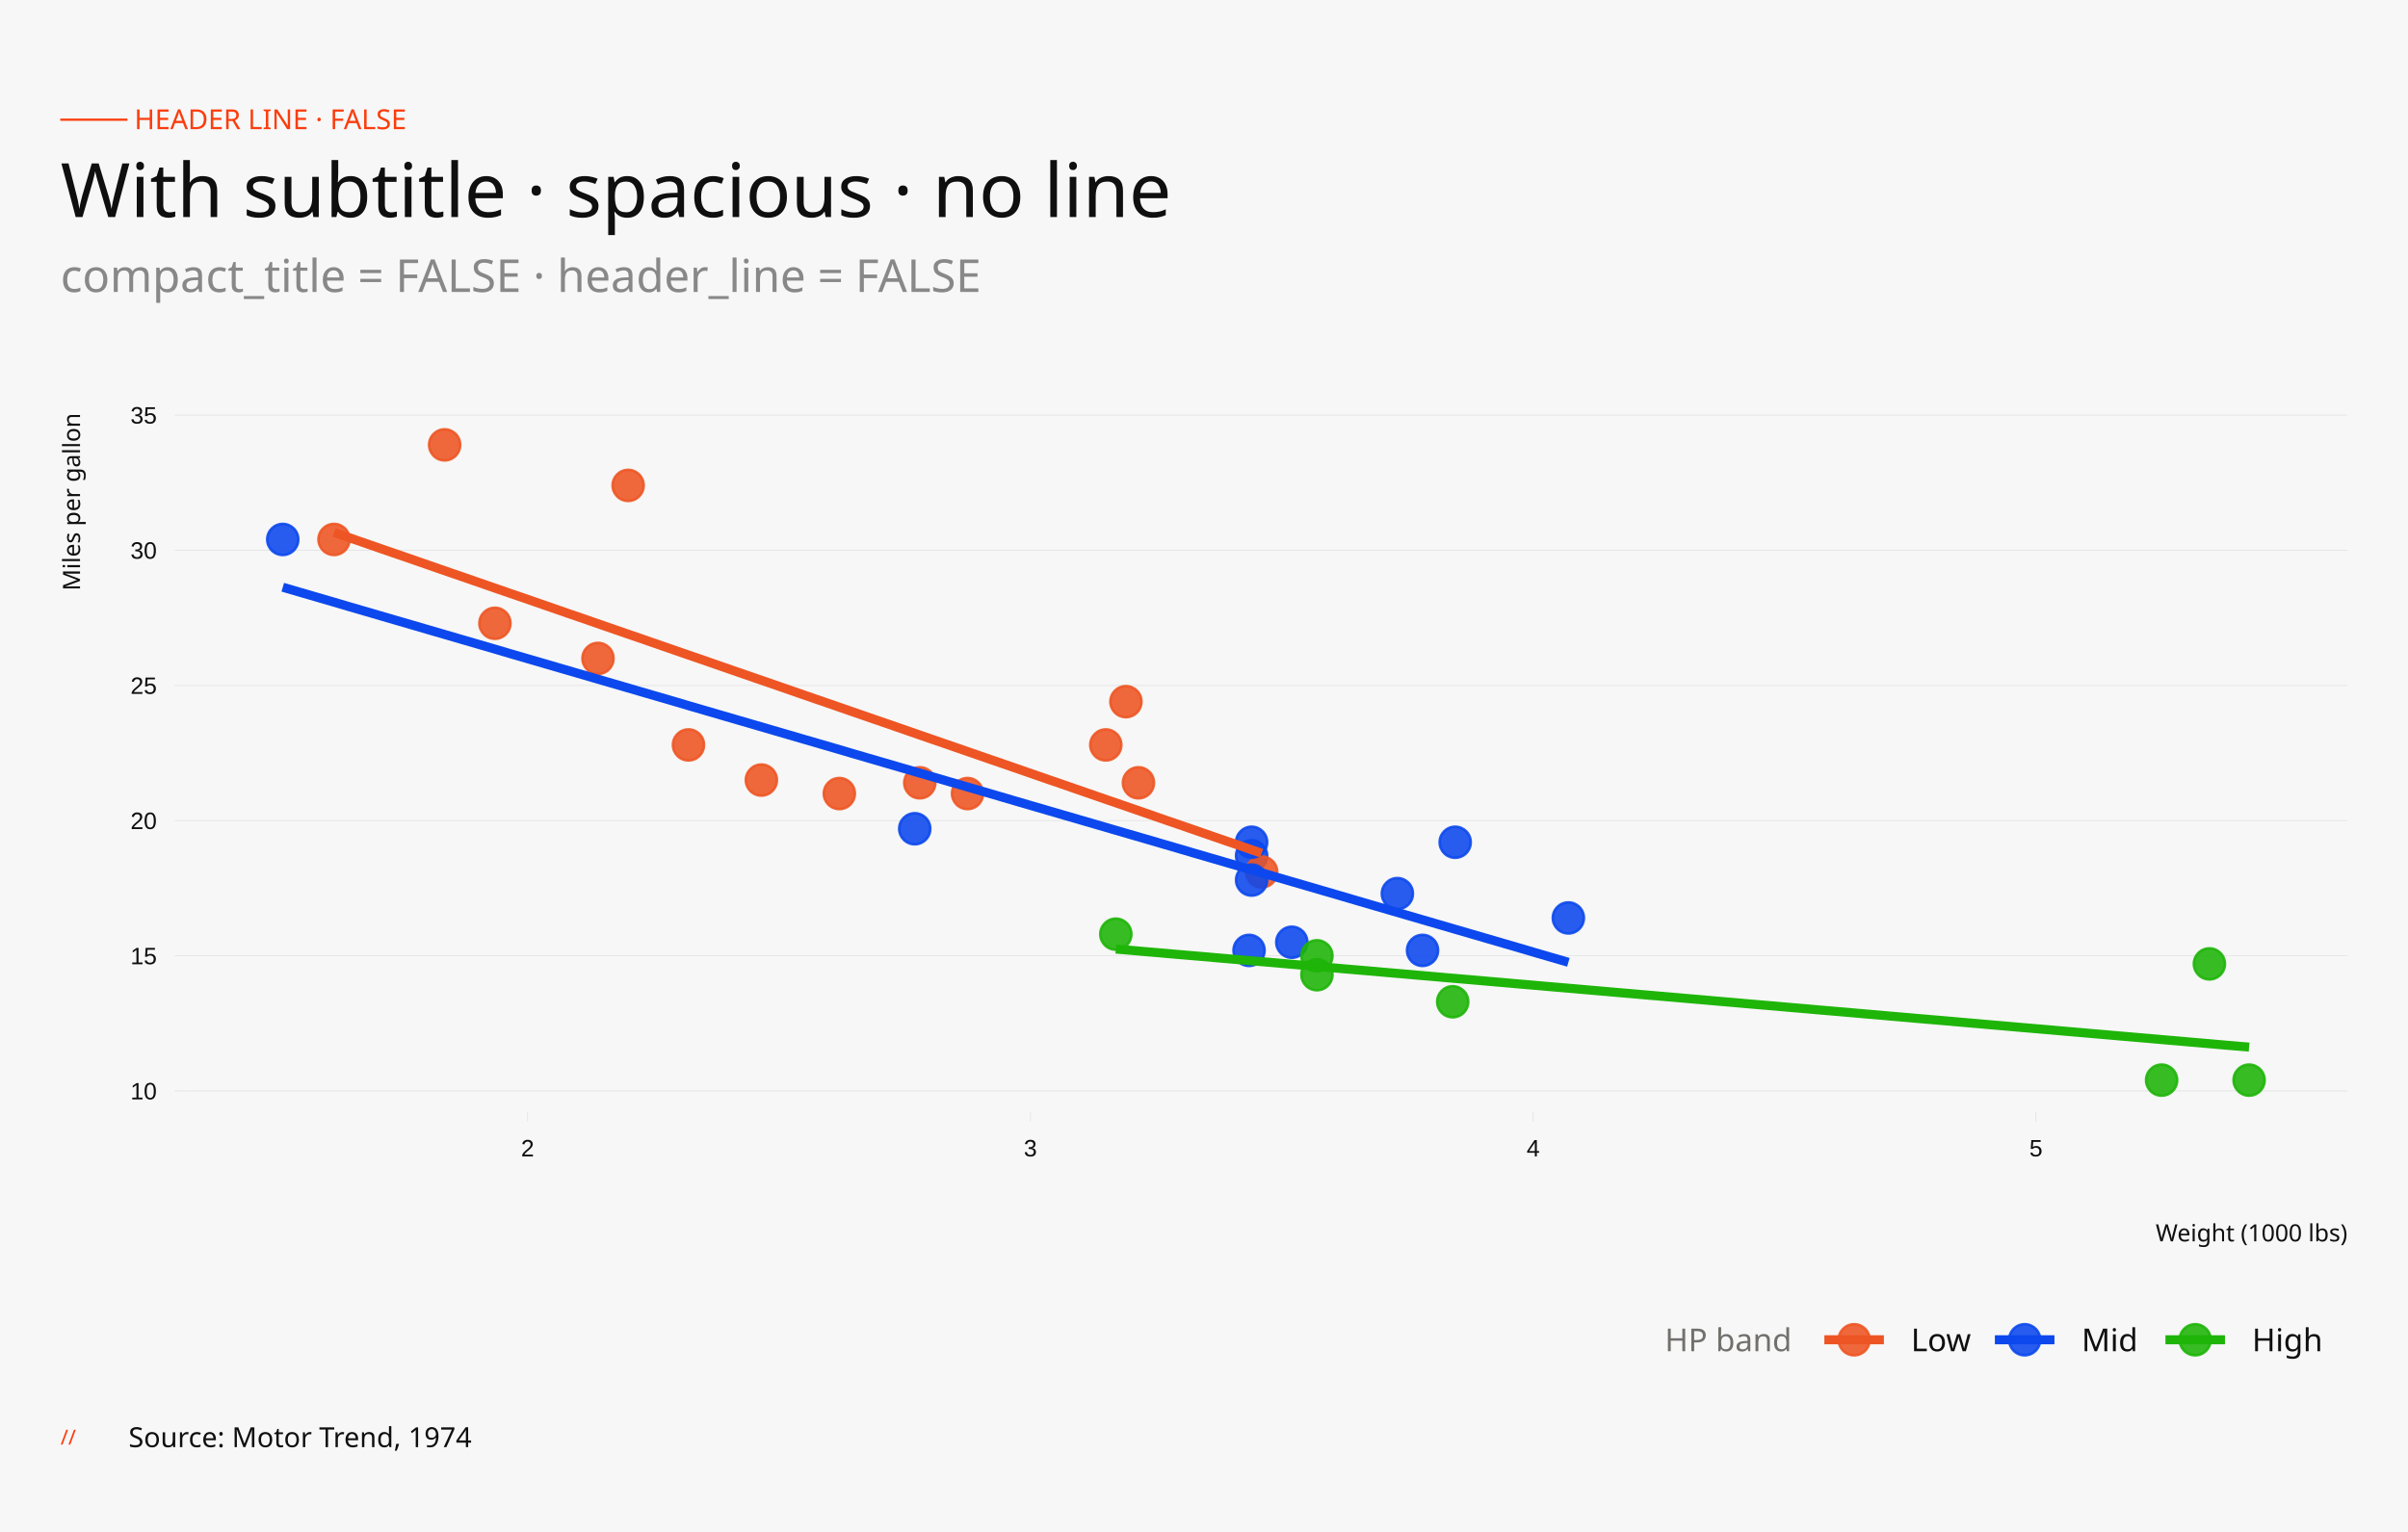
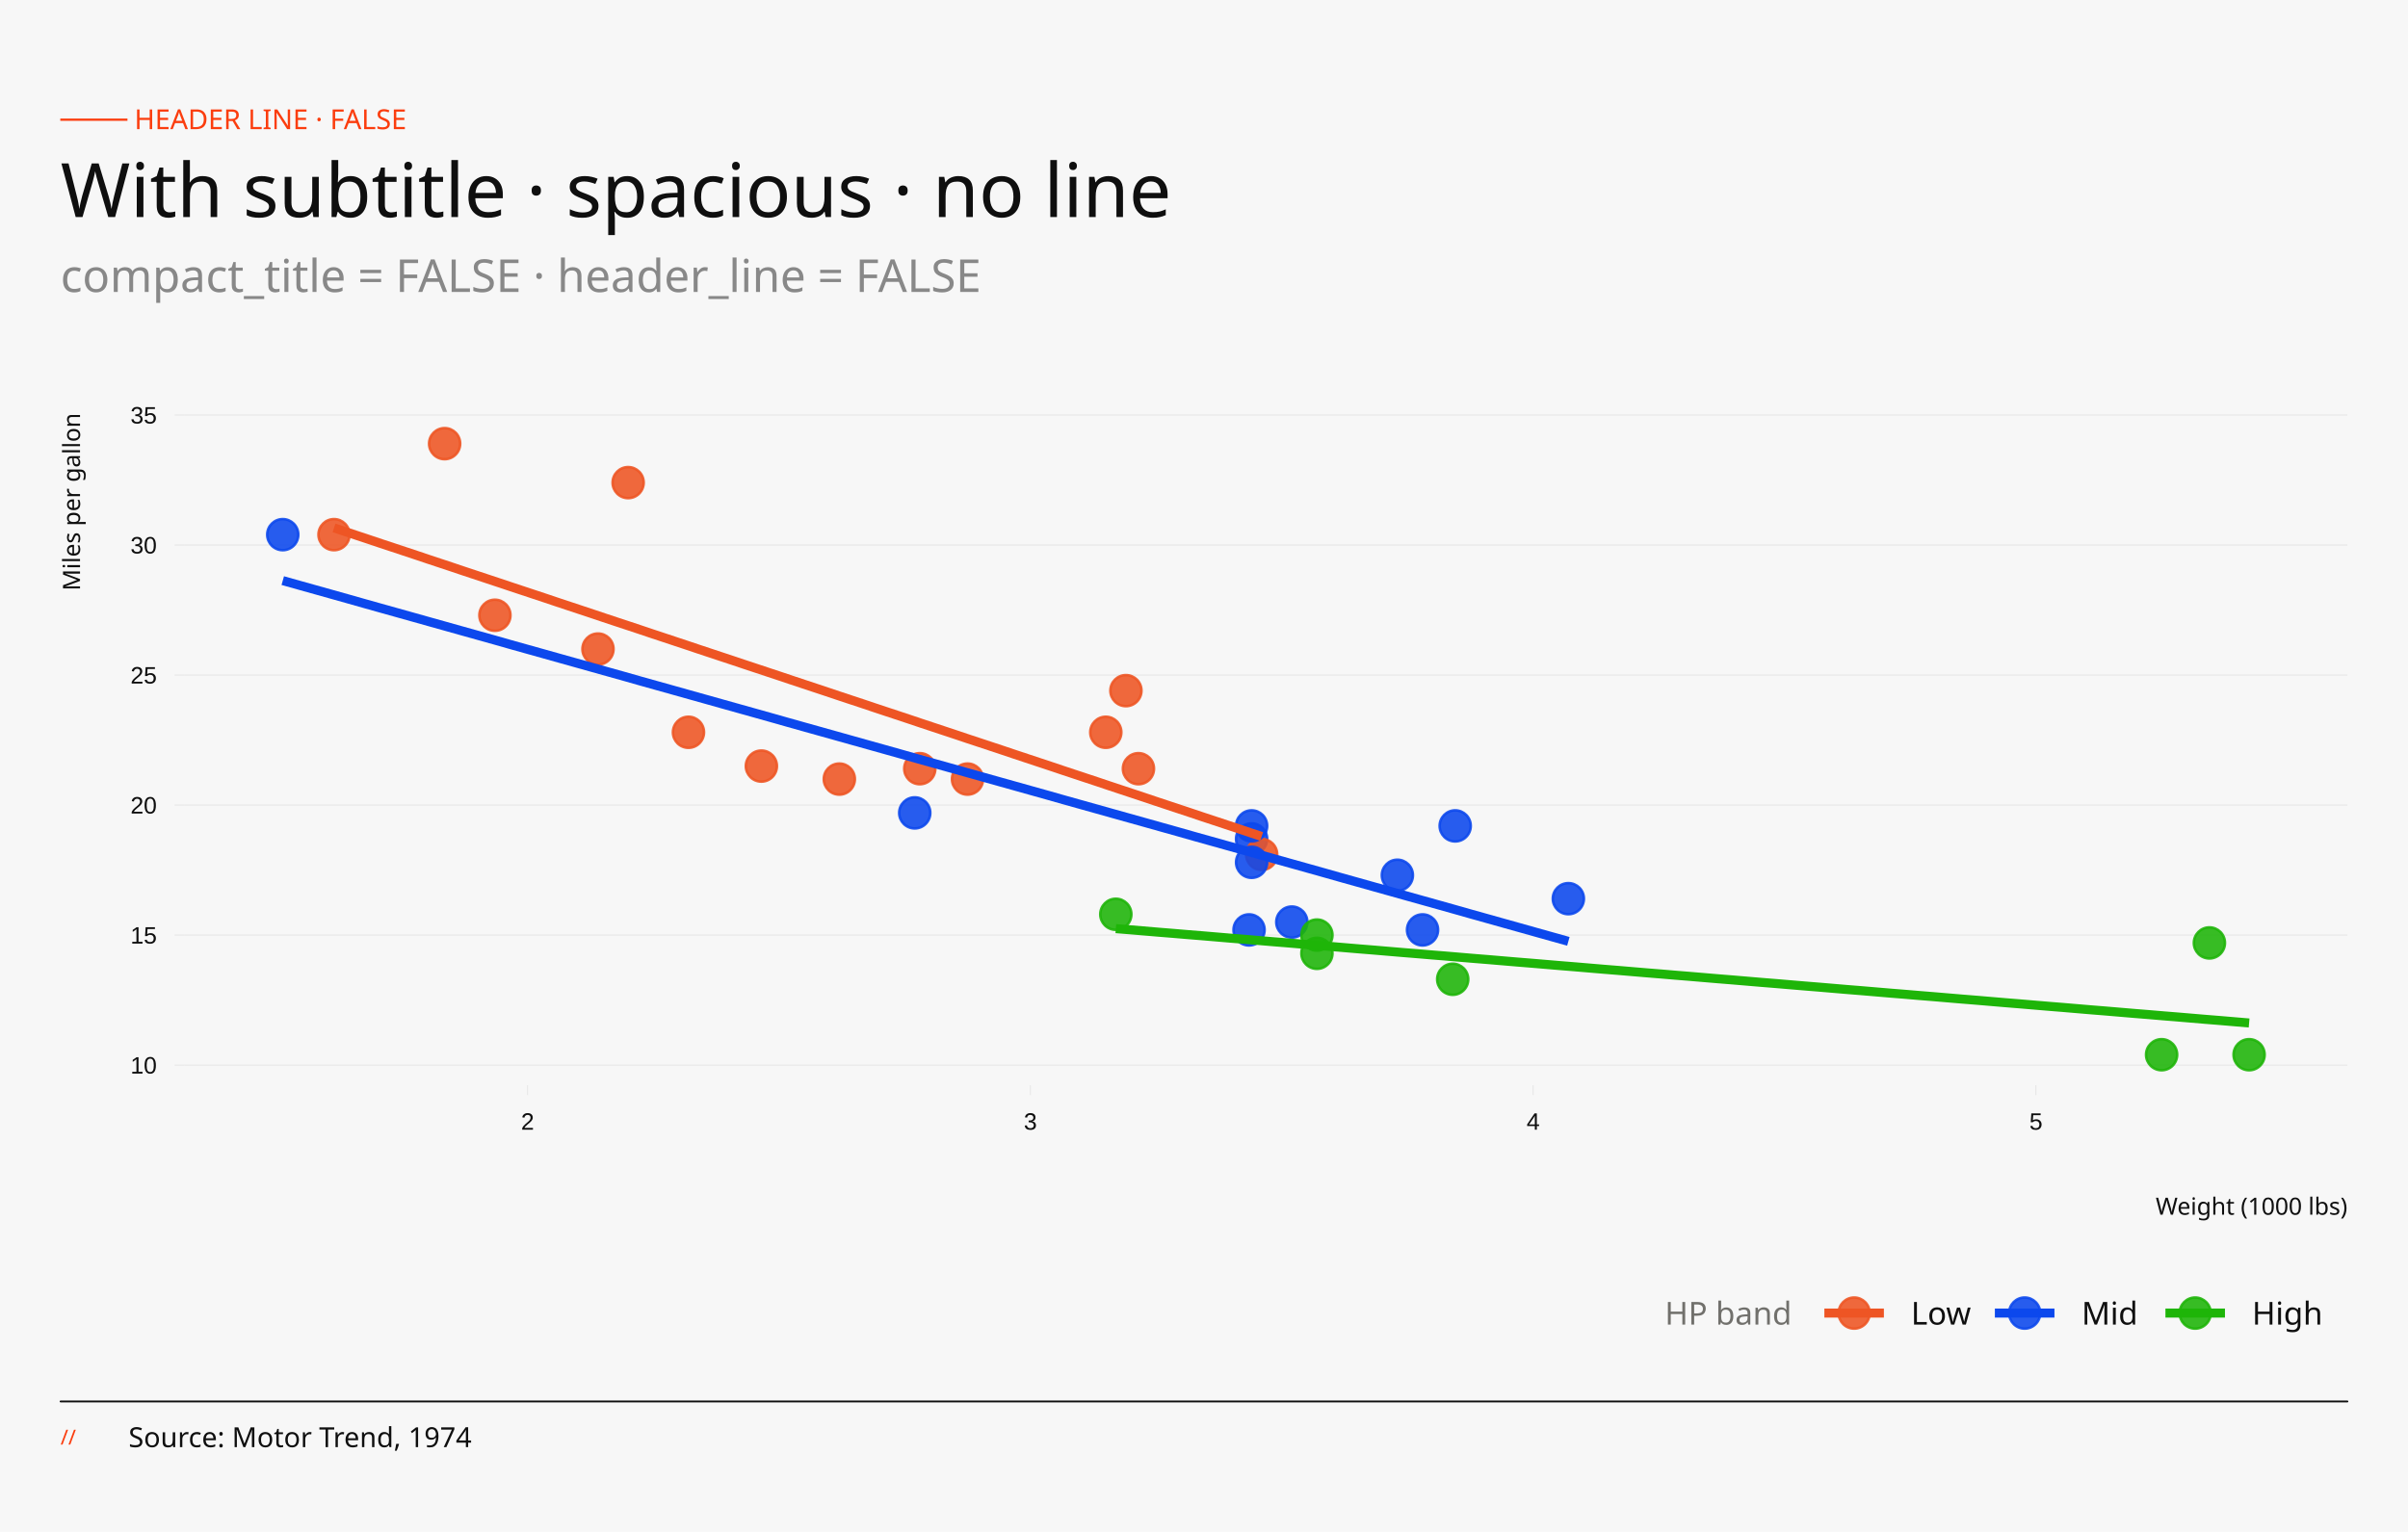
<svg xmlns="http://www.w3.org/2000/svg" width="396.00pt" height="252.00pt" viewBox="0 0 396.00 252.00">
  <g class="svglite">
    <defs>
      <style type="text/css">
    .svglite line, .svglite polyline, .svglite polygon, .svglite path, .svglite rect, .svglite circle {
      fill: none;
      stroke: #000000;
      stroke-linecap: round;
      stroke-linejoin: round;
      stroke-miterlimit: 10.00;
    }
    .svglite text {
      white-space: pre;
    }
    .svglite g.glyphgroup path {
      fill: inherit;
      stroke: none;
    }
  </style>
    </defs>
    <rect width="100%" height="100%" style="stroke: none; fill: none;" />
    <defs>
      <clipPath id="cpMC4wMHwzOTYuMDB8MC4wMHwyNTIuMDA=">
        <rect x="0.00" y="0.00" width="396.00" height="252.00" />
      </clipPath>
    </defs>
    <g clip-path="url(#cpMC4wMHwzOTYuMDB8MC4wMHwyNTIuMDA=)">
      <rect x="0.00" y="0.00" width="396.00" height="252.00" style="stroke-width: 0.63; stroke: none; fill: #F7F7F7;" />
    </g>
    <defs>
-       <clipPath id="cpMzAuMzN8Mzg2LjA0fDY3Ljk1fDE4Mi45MQ==">
-         <rect x="30.33" y="67.95" width="355.71" height="114.96" />
+       <clipPath id="cpMzAuMzN8Mzg2LjA0fDY3Ljk1fDE3OC41Mg==">
+         <rect x="30.33" y="67.95" width="355.71" height="110.57" />
      </clipPath>
    </defs>
-     <g clip-path="url(#cpMzAuMzN8Mzg2LjA0fDY3Ljk1fDE4Mi45MQ==)">
-       <rect x="30.33" y="67.95" width="355.71" height="114.96" style="stroke-width: 0.63; stroke: none; fill: #F7F7F7;" />
-       <polyline points="30.33,179.46 386.04,179.46 " style="stroke-width: 0.15; stroke: #E4E4E4; stroke-linecap: butt;" />
-       <polyline points="30.33,157.23 386.04,157.23 " style="stroke-width: 0.15; stroke: #E4E4E4; stroke-linecap: butt;" />
-       <polyline points="30.33,134.99 386.04,134.99 " style="stroke-width: 0.15; stroke: #E4E4E4; stroke-linecap: butt;" />
-       <polyline points="30.33,112.76 386.04,112.76 " style="stroke-width: 0.15; stroke: #E4E4E4; stroke-linecap: butt;" />
-       <polyline points="30.33,90.52 386.04,90.52 " style="stroke-width: 0.15; stroke: #E4E4E4; stroke-linecap: butt;" />
-       <polyline points="30.33,68.29 386.04,68.29 " style="stroke-width: 0.15; stroke: #E4E4E4; stroke-linecap: butt;" />
-       <circle cx="138.03" cy="130.54" r="2.56" style="stroke-width: 0.42; stroke: #EE5524; stroke-opacity: 0.88; fill: #EE5524; fill-opacity: 0.88;" />
-       <circle cx="159.11" cy="130.54" r="2.56" style="stroke-width: 0.42; stroke: #EE5524; stroke-opacity: 0.88; fill: #EE5524; fill-opacity: 0.88;" />
-       <circle cx="113.22" cy="122.54" r="2.56" style="stroke-width: 0.42; stroke: #EE5524; stroke-opacity: 0.88; fill: #EE5524; fill-opacity: 0.88;" />
-       <circle cx="187.22" cy="128.77" r="2.56" style="stroke-width: 0.42; stroke: #EE5524; stroke-opacity: 0.88; fill: #EE5524; fill-opacity: 0.88;" />
-       <circle cx="205.83" cy="140.77" r="2.56" style="stroke-width: 0.42; stroke: #0C48ED; stroke-opacity: 0.88; fill: #0C48ED; fill-opacity: 0.88;" />
-       <circle cx="207.48" cy="143.44" r="2.56" style="stroke-width: 0.42; stroke: #EE5524; stroke-opacity: 0.88; fill: #EE5524; fill-opacity: 0.88;" />
-       <circle cx="216.57" cy="160.34" r="2.56" style="stroke-width: 0.42; stroke: #1EB508; stroke-opacity: 0.88; fill: #1EB508; fill-opacity: 0.88;" />
-       <circle cx="185.16" cy="115.42" r="2.56" style="stroke-width: 0.42; stroke: #EE5524; stroke-opacity: 0.88; fill: #EE5524; fill-opacity: 0.88;" />
-       <circle cx="181.85" cy="122.54" r="2.56" style="stroke-width: 0.42; stroke: #EE5524; stroke-opacity: 0.88; fill: #EE5524; fill-opacity: 0.88;" />
-       <circle cx="205.83" cy="138.55" r="2.56" style="stroke-width: 0.42; stroke: #0C48ED; stroke-opacity: 0.88; fill: #0C48ED; fill-opacity: 0.88;" />
-       <circle cx="205.83" cy="144.77" r="2.56" style="stroke-width: 0.42; stroke: #0C48ED; stroke-opacity: 0.88; fill: #0C48ED; fill-opacity: 0.88;" />
-       <circle cx="257.92" cy="151.00" r="2.56" style="stroke-width: 0.42; stroke: #0C48ED; stroke-opacity: 0.88; fill: #0C48ED; fill-opacity: 0.88;" />
-       <circle cx="229.80" cy="147.00" r="2.56" style="stroke-width: 0.42; stroke: #0C48ED; stroke-opacity: 0.88; fill: #0C48ED; fill-opacity: 0.88;" />
-       <circle cx="233.94" cy="156.34" r="2.56" style="stroke-width: 0.42; stroke: #0C48ED; stroke-opacity: 0.88; fill: #0C48ED; fill-opacity: 0.88;" />
-       <circle cx="355.48" cy="177.68" r="2.56" style="stroke-width: 0.42; stroke: #1EB508; stroke-opacity: 0.88; fill: #1EB508; fill-opacity: 0.88;" />
-       <circle cx="369.87" cy="177.68" r="2.56" style="stroke-width: 0.42; stroke: #1EB508; stroke-opacity: 0.88; fill: #1EB508; fill-opacity: 0.88;" />
-       <circle cx="363.34" cy="158.56" r="2.56" style="stroke-width: 0.42; stroke: #1EB508; stroke-opacity: 0.88; fill: #1EB508; fill-opacity: 0.88;" />
-       <circle cx="103.30" cy="79.85" r="2.56" style="stroke-width: 0.42; stroke: #EE5524; stroke-opacity: 0.88; fill: #EE5524; fill-opacity: 0.88;" />
-       <circle cx="54.93" cy="88.74" r="2.56" style="stroke-width: 0.42; stroke: #EE5524; stroke-opacity: 0.88; fill: #EE5524; fill-opacity: 0.88;" />
-       <circle cx="73.12" cy="73.18" r="2.56" style="stroke-width: 0.42; stroke: #EE5524; stroke-opacity: 0.88; fill: #EE5524; fill-opacity: 0.88;" />
-       <circle cx="125.21" cy="128.32" r="2.56" style="stroke-width: 0.42; stroke: #EE5524; stroke-opacity: 0.88; fill: #EE5524; fill-opacity: 0.88;" />
-       <circle cx="212.44" cy="155.00" r="2.56" style="stroke-width: 0.42; stroke: #0C48ED; stroke-opacity: 0.88; fill: #0C48ED; fill-opacity: 0.88;" />
-       <circle cx="205.41" cy="156.34" r="2.56" style="stroke-width: 0.42; stroke: #0C48ED; stroke-opacity: 0.88; fill: #0C48ED; fill-opacity: 0.88;" />
-       <circle cx="238.90" cy="164.79" r="2.56" style="stroke-width: 0.42; stroke: #1EB508; stroke-opacity: 0.88; fill: #1EB508; fill-opacity: 0.88;" />
-       <circle cx="239.31" cy="138.55" r="2.56" style="stroke-width: 0.42; stroke: #0C48ED; stroke-opacity: 0.88; fill: #0C48ED; fill-opacity: 0.88;" />
-       <circle cx="81.39" cy="102.53" r="2.56" style="stroke-width: 0.42; stroke: #EE5524; stroke-opacity: 0.88; fill: #EE5524; fill-opacity: 0.88;" />
-       <circle cx="98.34" cy="108.31" r="2.56" style="stroke-width: 0.42; stroke: #EE5524; stroke-opacity: 0.88; fill: #EE5524; fill-opacity: 0.88;" />
-       <circle cx="46.50" cy="88.74" r="2.56" style="stroke-width: 0.42; stroke: #0C48ED; stroke-opacity: 0.88; fill: #0C48ED; fill-opacity: 0.88;" />
-       <circle cx="183.50" cy="153.67" r="2.56" style="stroke-width: 0.42; stroke: #1EB508; stroke-opacity: 0.88; fill: #1EB508; fill-opacity: 0.88;" />
-       <circle cx="150.43" cy="136.33" r="2.56" style="stroke-width: 0.42; stroke: #0C48ED; stroke-opacity: 0.88; fill: #0C48ED; fill-opacity: 0.88;" />
-       <circle cx="216.57" cy="157.23" r="2.56" style="stroke-width: 0.42; stroke: #1EB508; stroke-opacity: 0.88; fill: #1EB508; fill-opacity: 0.88;" />
-       <circle cx="151.26" cy="128.77" r="2.56" style="stroke-width: 0.42; stroke: #EE5524; stroke-opacity: 0.88; fill: #EE5524; fill-opacity: 0.88;" />
-       <polyline points="54.93,87.59 56.86,88.25 58.79,88.92 60.72,89.59 62.65,90.26 64.59,90.93 66.52,91.59 68.45,92.26 70.38,92.93 72.31,93.60 74.24,94.27 76.17,94.93 78.10,95.60 80.03,96.27 81.96,96.94 83.90,97.61 85.83,98.27 87.76,98.94 89.69,99.61 91.62,100.28 93.55,100.95 95.48,101.61 97.41,102.28 99.34,102.95 101.27,103.62 103.21,104.29 105.14,104.95 107.07,105.62 109.00,106.29 110.93,106.96 112.86,107.63 114.79,108.29 116.72,108.96 118.65,109.63 120.58,110.30 122.52,110.97 124.45,111.64 126.38,112.30 128.31,112.97 130.24,113.64 132.17,114.31 134.10,114.98 136.03,115.64 137.96,116.31 139.89,116.98 141.83,117.65 143.76,118.32 145.69,118.98 147.62,119.65 149.55,120.32 151.48,120.99 153.41,121.66 155.34,122.32 157.27,122.99 159.20,123.66 161.14,124.33 163.07,125.00 165.00,125.66 166.93,126.33 168.86,127.00 170.79,127.67 172.72,128.34 174.65,129.00 176.58,129.67 178.51,130.34 180.45,131.01 182.38,131.68 184.31,132.34 186.24,133.01 188.17,133.68 190.10,134.35 192.03,135.02 193.96,135.68 195.89,136.35 197.82,137.02 199.76,137.69 201.69,138.36 203.62,139.02 205.55,139.69 207.48,140.36 " style="stroke-width: 1.49; stroke: #EE5524; stroke-linecap: butt;" />
-       <polyline points="46.50,96.60 49.17,97.38 51.85,98.16 54.53,98.94 57.20,99.73 59.88,100.51 62.55,101.29 65.23,102.07 67.91,102.85 70.58,103.63 73.26,104.41 75.93,105.19 78.61,105.97 81.29,106.75 83.96,107.54 86.64,108.32 89.32,109.10 91.99,109.88 94.67,110.66 97.34,111.44 100.02,112.22 102.70,113.00 105.37,113.78 108.05,114.56 110.73,115.34 113.40,116.13 116.08,116.91 118.75,117.69 121.43,118.47 124.11,119.25 126.78,120.03 129.46,120.81 132.13,121.59 134.81,122.37 137.49,123.15 140.16,123.94 142.84,124.72 145.52,125.50 148.19,126.28 150.87,127.06 153.54,127.84 156.22,128.62 158.90,129.40 161.57,130.18 164.25,130.96 166.93,131.75 169.60,132.53 172.28,133.31 174.95,134.09 177.63,134.87 180.31,135.65 182.98,136.43 185.66,137.21 188.34,137.99 191.01,138.77 193.69,139.55 196.36,140.34 199.04,141.12 201.72,141.90 204.39,142.68 207.07,143.46 209.74,144.24 212.42,145.02 215.10,145.80 217.77,146.58 220.45,147.36 223.13,148.15 225.80,148.93 228.48,149.71 231.15,150.49 233.83,151.27 236.51,152.05 239.18,152.83 241.86,153.61 244.54,154.39 247.21,155.17 249.89,155.95 252.56,156.74 255.24,157.52 257.92,158.30 " style="stroke-width: 1.49; stroke: #0C48ED; stroke-linecap: butt;" />
-       <polyline points="183.50,156.12 185.86,156.32 188.22,156.53 190.58,156.73 192.94,156.94 195.30,157.14 197.66,157.34 200.02,157.55 202.37,157.75 204.73,157.96 207.09,158.16 209.45,158.36 211.81,158.57 214.17,158.77 216.53,158.98 218.89,159.18 221.25,159.39 223.61,159.59 225.97,159.79 228.32,160.00 230.68,160.20 233.04,160.41 235.40,160.61 237.76,160.82 240.12,161.02 242.48,161.22 244.84,161.43 247.20,161.63 249.56,161.84 251.91,162.04 254.27,162.25 256.63,162.45 258.99,162.65 261.35,162.86 263.71,163.06 266.07,163.27 268.43,163.47 270.79,163.68 273.15,163.88 275.51,164.08 277.86,164.29 280.22,164.49 282.58,164.70 284.94,164.90 287.30,165.11 289.66,165.31 292.02,165.51 294.38,165.72 296.74,165.92 299.10,166.13 301.46,166.33 303.81,166.53 306.17,166.74 308.53,166.94 310.89,167.15 313.25,167.35 315.61,167.56 317.97,167.76 320.33,167.96 322.69,168.17 325.05,168.37 327.41,168.58 329.76,168.78 332.12,168.99 334.48,169.19 336.84,169.39 339.20,169.60 341.56,169.80 343.92,170.01 346.28,170.21 348.64,170.42 351.00,170.62 353.36,170.82 355.71,171.03 358.07,171.23 360.43,171.44 362.79,171.64 365.15,171.85 367.51,172.05 369.87,172.25 " style="stroke-width: 1.49; stroke: #1EB508; stroke-linecap: butt;" />
+     <g clip-path="url(#cpMzAuMzN8Mzg2LjA0fDY3Ljk1fDE3OC41Mg==)">
+       <rect x="30.33" y="67.95" width="355.71" height="110.57" style="stroke-width: 0.63; stroke: none; fill: #F7F7F7;" />
+       <polyline points="30.33,175.21 386.04,175.21 " style="stroke-width: 0.15; stroke: #E4E4E4; stroke-linecap: butt;" />
+       <polyline points="30.33,153.82 386.04,153.82 " style="stroke-width: 0.15; stroke: #E4E4E4; stroke-linecap: butt;" />
+       <polyline points="30.33,132.43 386.04,132.43 " style="stroke-width: 0.15; stroke: #E4E4E4; stroke-linecap: butt;" />
+       <polyline points="30.33,111.05 386.04,111.05 " style="stroke-width: 0.15; stroke: #E4E4E4; stroke-linecap: butt;" />
+       <polyline points="30.33,89.66 386.04,89.66 " style="stroke-width: 0.15; stroke: #E4E4E4; stroke-linecap: butt;" />
+       <polyline points="30.33,68.27 386.04,68.27 " style="stroke-width: 0.15; stroke: #E4E4E4; stroke-linecap: butt;" />
+       <circle cx="138.03" cy="128.16" r="2.56" style="stroke-width: 0.42; stroke: #EE5524; stroke-opacity: 0.88; fill: #EE5524; fill-opacity: 0.88;" />
+       <circle cx="159.11" cy="128.16" r="2.56" style="stroke-width: 0.42; stroke: #EE5524; stroke-opacity: 0.88; fill: #EE5524; fill-opacity: 0.88;" />
+       <circle cx="113.22" cy="120.46" r="2.56" style="stroke-width: 0.42; stroke: #EE5524; stroke-opacity: 0.88; fill: #EE5524; fill-opacity: 0.88;" />
+       <circle cx="187.22" cy="126.45" r="2.56" style="stroke-width: 0.42; stroke: #EE5524; stroke-opacity: 0.88; fill: #EE5524; fill-opacity: 0.88;" />
+       <circle cx="205.83" cy="138.00" r="2.56" style="stroke-width: 0.42; stroke: #0C48ED; stroke-opacity: 0.88; fill: #0C48ED; fill-opacity: 0.88;" />
+       <circle cx="207.48" cy="140.56" r="2.56" style="stroke-width: 0.42; stroke: #EE5524; stroke-opacity: 0.88; fill: #EE5524; fill-opacity: 0.88;" />
+       <circle cx="216.57" cy="156.82" r="2.56" style="stroke-width: 0.42; stroke: #1EB508; stroke-opacity: 0.88; fill: #1EB508; fill-opacity: 0.88;" />
+       <circle cx="185.16" cy="113.61" r="2.56" style="stroke-width: 0.42; stroke: #EE5524; stroke-opacity: 0.88; fill: #EE5524; fill-opacity: 0.88;" />
+       <circle cx="181.85" cy="120.46" r="2.56" style="stroke-width: 0.42; stroke: #EE5524; stroke-opacity: 0.88; fill: #EE5524; fill-opacity: 0.88;" />
+       <circle cx="205.83" cy="135.86" r="2.56" style="stroke-width: 0.42; stroke: #0C48ED; stroke-opacity: 0.88; fill: #0C48ED; fill-opacity: 0.88;" />
+       <circle cx="205.83" cy="141.85" r="2.56" style="stroke-width: 0.42; stroke: #0C48ED; stroke-opacity: 0.88; fill: #0C48ED; fill-opacity: 0.88;" />
+       <circle cx="257.92" cy="147.83" r="2.56" style="stroke-width: 0.42; stroke: #0C48ED; stroke-opacity: 0.88; fill: #0C48ED; fill-opacity: 0.88;" />
+       <circle cx="229.80" cy="143.98" r="2.56" style="stroke-width: 0.42; stroke: #0C48ED; stroke-opacity: 0.88; fill: #0C48ED; fill-opacity: 0.88;" />
+       <circle cx="233.94" cy="152.97" r="2.56" style="stroke-width: 0.42; stroke: #0C48ED; stroke-opacity: 0.88; fill: #0C48ED; fill-opacity: 0.88;" />
+       <circle cx="355.48" cy="173.50" r="2.56" style="stroke-width: 0.42; stroke: #1EB508; stroke-opacity: 0.88; fill: #1EB508; fill-opacity: 0.88;" />
+       <circle cx="369.87" cy="173.50" r="2.56" style="stroke-width: 0.42; stroke: #1EB508; stroke-opacity: 0.88; fill: #1EB508; fill-opacity: 0.88;" />
+       <circle cx="363.34" cy="155.11" r="2.56" style="stroke-width: 0.42; stroke: #1EB508; stroke-opacity: 0.88; fill: #1EB508; fill-opacity: 0.88;" />
+       <circle cx="103.30" cy="79.39" r="2.56" style="stroke-width: 0.42; stroke: #EE5524; stroke-opacity: 0.88; fill: #EE5524; fill-opacity: 0.88;" />
+       <circle cx="54.93" cy="87.95" r="2.56" style="stroke-width: 0.42; stroke: #EE5524; stroke-opacity: 0.88; fill: #EE5524; fill-opacity: 0.88;" />
+       <circle cx="73.12" cy="72.98" r="2.56" style="stroke-width: 0.42; stroke: #EE5524; stroke-opacity: 0.88; fill: #EE5524; fill-opacity: 0.88;" />
+       <circle cx="125.21" cy="126.02" r="2.56" style="stroke-width: 0.42; stroke: #EE5524; stroke-opacity: 0.88; fill: #EE5524; fill-opacity: 0.88;" />
+       <circle cx="212.44" cy="151.68" r="2.56" style="stroke-width: 0.42; stroke: #0C48ED; stroke-opacity: 0.88; fill: #0C48ED; fill-opacity: 0.88;" />
+       <circle cx="205.41" cy="152.97" r="2.56" style="stroke-width: 0.42; stroke: #0C48ED; stroke-opacity: 0.88; fill: #0C48ED; fill-opacity: 0.88;" />
+       <circle cx="238.90" cy="161.09" r="2.56" style="stroke-width: 0.42; stroke: #1EB508; stroke-opacity: 0.88; fill: #1EB508; fill-opacity: 0.88;" />
+       <circle cx="239.31" cy="135.86" r="2.56" style="stroke-width: 0.42; stroke: #0C48ED; stroke-opacity: 0.88; fill: #0C48ED; fill-opacity: 0.88;" />
+       <circle cx="81.39" cy="101.21" r="2.56" style="stroke-width: 0.42; stroke: #EE5524; stroke-opacity: 0.88; fill: #EE5524; fill-opacity: 0.88;" />
+       <circle cx="98.34" cy="106.77" r="2.56" style="stroke-width: 0.42; stroke: #EE5524; stroke-opacity: 0.88; fill: #EE5524; fill-opacity: 0.88;" />
+       <circle cx="46.50" cy="87.95" r="2.56" style="stroke-width: 0.42; stroke: #0C48ED; stroke-opacity: 0.88; fill: #0C48ED; fill-opacity: 0.88;" />
+       <circle cx="183.50" cy="150.40" r="2.56" style="stroke-width: 0.42; stroke: #1EB508; stroke-opacity: 0.88; fill: #1EB508; fill-opacity: 0.88;" />
+       <circle cx="150.43" cy="133.72" r="2.56" style="stroke-width: 0.42; stroke: #0C48ED; stroke-opacity: 0.88; fill: #0C48ED; fill-opacity: 0.88;" />
+       <circle cx="216.57" cy="153.82" r="2.56" style="stroke-width: 0.42; stroke: #1EB508; stroke-opacity: 0.88; fill: #1EB508; fill-opacity: 0.88;" />
+       <circle cx="151.26" cy="126.45" r="2.56" style="stroke-width: 0.42; stroke: #EE5524; stroke-opacity: 0.88; fill: #EE5524; fill-opacity: 0.88;" />
+       <polyline points="54.93,86.84 56.86,87.48 58.79,88.12 60.72,88.76 62.65,89.41 64.59,90.05 66.52,90.69 68.45,91.33 70.38,91.98 72.31,92.62 74.24,93.26 76.17,93.91 78.10,94.55 80.03,95.19 81.96,95.83 83.90,96.48 85.83,97.12 87.76,97.76 89.69,98.40 91.62,99.05 93.55,99.69 95.48,100.33 97.41,100.97 99.34,101.62 101.27,102.26 103.21,102.90 105.14,103.54 107.07,104.19 109.00,104.83 110.93,105.47 112.86,106.11 114.79,106.76 116.72,107.40 118.65,108.04 120.58,108.68 122.52,109.33 124.45,109.97 126.38,110.61 128.31,111.25 130.24,111.90 132.17,112.54 134.10,113.18 136.03,113.82 137.96,114.47 139.89,115.11 141.83,115.75 143.76,116.40 145.69,117.04 147.62,117.68 149.55,118.32 151.48,118.97 153.41,119.61 155.34,120.25 157.27,120.89 159.20,121.54 161.14,122.18 163.07,122.82 165.00,123.46 166.93,124.11 168.86,124.75 170.79,125.39 172.72,126.03 174.65,126.68 176.58,127.32 178.51,127.96 180.45,128.60 182.38,129.25 184.31,129.89 186.24,130.53 188.17,131.17 190.10,131.82 192.03,132.46 193.96,133.10 195.89,133.74 197.82,134.39 199.76,135.03 201.69,135.67 203.62,136.31 205.55,136.96 207.48,137.60 " style="stroke-width: 1.49; stroke: #EE5524; stroke-linecap: butt;" />
+       <polyline points="46.50,95.51 49.17,96.26 51.85,97.01 54.53,97.76 57.20,98.51 59.88,99.27 62.55,100.02 65.23,100.77 67.91,101.52 70.58,102.27 73.26,103.02 75.93,103.77 78.61,104.52 81.29,105.27 83.96,106.03 86.64,106.78 89.32,107.53 91.99,108.28 94.67,109.03 97.34,109.78 100.02,110.53 102.70,111.28 105.37,112.04 108.05,112.79 110.73,113.54 113.40,114.29 116.08,115.04 118.75,115.79 121.43,116.54 124.11,117.29 126.78,118.04 129.46,118.80 132.13,119.55 134.81,120.30 137.49,121.05 140.16,121.80 142.84,122.55 145.52,123.30 148.19,124.05 150.87,124.81 153.54,125.56 156.22,126.31 158.90,127.06 161.57,127.81 164.25,128.56 166.93,129.31 169.60,130.06 172.28,130.81 174.95,131.57 177.63,132.32 180.31,133.07 182.98,133.82 185.66,134.57 188.34,135.32 191.01,136.07 193.69,136.82 196.36,137.58 199.04,138.33 201.72,139.08 204.39,139.83 207.07,140.58 209.74,141.33 212.42,142.08 215.10,142.83 217.77,143.58 220.45,144.34 223.13,145.09 225.80,145.84 228.48,146.59 231.15,147.34 233.83,148.09 236.51,148.84 239.18,149.59 241.86,150.35 244.54,151.10 247.21,151.85 249.89,152.60 252.56,153.35 255.24,154.10 257.92,154.85 " style="stroke-width: 1.49; stroke: #0C48ED; stroke-linecap: butt;" />
+       <polyline points="183.50,152.76 185.86,152.95 188.22,153.15 190.58,153.35 192.94,153.54 195.30,153.74 197.66,153.93 200.02,154.13 202.37,154.33 204.73,154.52 207.09,154.72 209.45,154.92 211.81,155.11 214.17,155.31 216.53,155.51 218.89,155.70 221.25,155.90 223.61,156.10 225.97,156.29 228.32,156.49 230.68,156.69 233.04,156.88 235.40,157.08 237.76,157.27 240.12,157.47 242.48,157.67 244.84,157.86 247.20,158.06 249.56,158.26 251.91,158.45 254.27,158.65 256.63,158.85 258.99,159.04 261.35,159.24 263.71,159.44 266.07,159.63 268.43,159.83 270.79,160.03 273.15,160.22 275.51,160.42 277.86,160.61 280.22,160.81 282.58,161.01 284.94,161.20 287.30,161.40 289.66,161.60 292.02,161.79 294.38,161.99 296.74,162.19 299.10,162.38 301.46,162.58 303.81,162.78 306.17,162.97 308.53,163.17 310.89,163.37 313.25,163.56 315.61,163.76 317.97,163.95 320.33,164.15 322.69,164.35 325.05,164.54 327.41,164.74 329.76,164.94 332.12,165.13 334.48,165.33 336.84,165.53 339.20,165.72 341.56,165.92 343.92,166.12 346.28,166.31 348.64,166.51 351.00,166.71 353.36,166.90 355.71,167.10 358.07,167.29 360.43,167.49 362.79,167.69 365.15,167.88 367.51,168.08 369.87,168.28 " style="stroke-width: 1.49; stroke: #1EB508; stroke-linecap: butt;" />
    </g>
    <g clip-path="url(#cpMC4wMHwzOTYuMDB8MC4wMHwyNTIuMDA=)">
-       <text x="25.79" y="180.85" text-anchor="end" style="font-size: 3.90px;fill: #0F0F0F; font-family: &quot;Arial&quot;;" textLength="4.31px" lengthAdjust="spacingAndGlyphs">10</text>
-       <text x="25.79" y="158.62" text-anchor="end" style="font-size: 3.90px;fill: #0F0F0F; font-family: &quot;Arial&quot;;" textLength="4.31px" lengthAdjust="spacingAndGlyphs">15</text>
-       <text x="25.79" y="136.38" text-anchor="end" style="font-size: 3.90px;fill: #0F0F0F; font-family: &quot;Arial&quot;;" textLength="4.31px" lengthAdjust="spacingAndGlyphs">20</text>
-       <text x="25.79" y="114.15" text-anchor="end" style="font-size: 3.90px;fill: #0F0F0F; font-family: &quot;Arial&quot;;" textLength="4.31px" lengthAdjust="spacingAndGlyphs">25</text>
-       <text x="25.79" y="91.91" text-anchor="end" style="font-size: 3.90px;fill: #0F0F0F; font-family: &quot;Arial&quot;;" textLength="4.31px" lengthAdjust="spacingAndGlyphs">30</text>
-       <text x="25.79" y="69.68" text-anchor="end" style="font-size: 3.90px;fill: #0F0F0F; font-family: &quot;Arial&quot;;" textLength="4.31px" lengthAdjust="spacingAndGlyphs">35</text>
-       <polyline points="28.71,179.46 30.33,179.46 " style="stroke-width: 0.15; stroke: #E4E4E4; stroke-linecap: butt;" />
-       <polyline points="28.71,157.23 30.33,157.23 " style="stroke-width: 0.15; stroke: #E4E4E4; stroke-linecap: butt;" />
-       <polyline points="28.71,134.99 30.33,134.99 " style="stroke-width: 0.15; stroke: #E4E4E4; stroke-linecap: butt;" />
-       <polyline points="28.71,112.76 30.33,112.76 " style="stroke-width: 0.15; stroke: #E4E4E4; stroke-linecap: butt;" />
-       <polyline points="28.71,90.52 30.33,90.52 " style="stroke-width: 0.15; stroke: #E4E4E4; stroke-linecap: butt;" />
-       <polyline points="28.71,68.29 30.33,68.29 " style="stroke-width: 0.15; stroke: #E4E4E4; stroke-linecap: butt;" />
-       <polyline points="86.76,184.53 86.76,182.91 " style="stroke-width: 0.15; stroke: #E4E4E4; stroke-linecap: butt;" />
-       <polyline points="169.45,184.53 169.45,182.91 " style="stroke-width: 0.15; stroke: #E4E4E4; stroke-linecap: butt;" />
-       <polyline points="252.13,184.53 252.13,182.91 " style="stroke-width: 0.15; stroke: #E4E4E4; stroke-linecap: butt;" />
-       <polyline points="334.81,184.53 334.81,182.91 " style="stroke-width: 0.15; stroke: #E4E4E4; stroke-linecap: butt;" />
-       <text x="86.76" y="190.23" text-anchor="middle" style="font-size: 3.90px;fill: #0F0F0F; font-family: &quot;Arial&quot;;" textLength="2.16px" lengthAdjust="spacingAndGlyphs">2</text>
-       <text x="169.45" y="190.23" text-anchor="middle" style="font-size: 3.90px;fill: #0F0F0F; font-family: &quot;Arial&quot;;" textLength="2.16px" lengthAdjust="spacingAndGlyphs">3</text>
-       <text x="252.13" y="190.23" text-anchor="middle" style="font-size: 3.90px;fill: #0F0F0F; font-family: &quot;Arial&quot;;" textLength="2.16px" lengthAdjust="spacingAndGlyphs">4</text>
-       <text x="334.81" y="190.23" text-anchor="middle" style="font-size: 3.90px;fill: #0F0F0F; font-family: &quot;Arial&quot;;" textLength="2.16px" lengthAdjust="spacingAndGlyphs">5</text>
-       <text x="386.04" y="204.20" text-anchor="end" style="font-size: 3.90px; font-weight: 100;fill: #0F0F0F; font-family: &quot;JetBrains Mono&quot;;" textLength="39.58px" lengthAdjust="spacingAndGlyphs">Weight (1000 lbs)</text>
+       <text x="25.79" y="176.60" text-anchor="end" style="font-size: 3.90px;fill: #0F0F0F; font-family: &quot;Arial&quot;;" textLength="4.31px" lengthAdjust="spacingAndGlyphs">10</text>
+       <text x="25.79" y="155.22" text-anchor="end" style="font-size: 3.90px;fill: #0F0F0F; font-family: &quot;Arial&quot;;" textLength="4.31px" lengthAdjust="spacingAndGlyphs">15</text>
+       <text x="25.79" y="133.83" text-anchor="end" style="font-size: 3.90px;fill: #0F0F0F; font-family: &quot;Arial&quot;;" textLength="4.31px" lengthAdjust="spacingAndGlyphs">20</text>
+       <text x="25.79" y="112.44" text-anchor="end" style="font-size: 3.90px;fill: #0F0F0F; font-family: &quot;Arial&quot;;" textLength="4.31px" lengthAdjust="spacingAndGlyphs">25</text>
+       <text x="25.79" y="91.05" text-anchor="end" style="font-size: 3.90px;fill: #0F0F0F; font-family: &quot;Arial&quot;;" textLength="4.31px" lengthAdjust="spacingAndGlyphs">30</text>
+       <text x="25.79" y="69.67" text-anchor="end" style="font-size: 3.90px;fill: #0F0F0F; font-family: &quot;Arial&quot;;" textLength="4.31px" lengthAdjust="spacingAndGlyphs">35</text>
+       <polyline points="28.71,175.21 30.33,175.21 " style="stroke-width: 0.15; stroke: #E4E4E4; stroke-linecap: butt;" />
+       <polyline points="28.71,153.82 30.33,153.82 " style="stroke-width: 0.15; stroke: #E4E4E4; stroke-linecap: butt;" />
+       <polyline points="28.71,132.43 30.33,132.43 " style="stroke-width: 0.15; stroke: #E4E4E4; stroke-linecap: butt;" />
+       <polyline points="28.71,111.05 30.33,111.05 " style="stroke-width: 0.15; stroke: #E4E4E4; stroke-linecap: butt;" />
+       <polyline points="28.71,89.66 30.33,89.66 " style="stroke-width: 0.15; stroke: #E4E4E4; stroke-linecap: butt;" />
+       <polyline points="28.71,68.27 30.33,68.27 " style="stroke-width: 0.15; stroke: #E4E4E4; stroke-linecap: butt;" />
+       <polyline points="86.76,180.14 86.76,178.52 " style="stroke-width: 0.15; stroke: #E4E4E4; stroke-linecap: butt;" />
+       <polyline points="169.45,180.14 169.45,178.52 " style="stroke-width: 0.15; stroke: #E4E4E4; stroke-linecap: butt;" />
+       <polyline points="252.13,180.14 252.13,178.52 " style="stroke-width: 0.15; stroke: #E4E4E4; stroke-linecap: butt;" />
+       <polyline points="334.81,180.14 334.81,178.52 " style="stroke-width: 0.15; stroke: #E4E4E4; stroke-linecap: butt;" />
+       <text x="86.76" y="185.84" text-anchor="middle" style="font-size: 3.90px;fill: #0F0F0F; font-family: &quot;Arial&quot;;" textLength="2.16px" lengthAdjust="spacingAndGlyphs">2</text>
+       <text x="169.45" y="185.84" text-anchor="middle" style="font-size: 3.90px;fill: #0F0F0F; font-family: &quot;Arial&quot;;" textLength="2.16px" lengthAdjust="spacingAndGlyphs">3</text>
+       <text x="252.13" y="185.84" text-anchor="middle" style="font-size: 3.90px;fill: #0F0F0F; font-family: &quot;Arial&quot;;" textLength="2.16px" lengthAdjust="spacingAndGlyphs">4</text>
+       <text x="334.81" y="185.84" text-anchor="middle" style="font-size: 3.90px;fill: #0F0F0F; font-family: &quot;Arial&quot;;" textLength="2.16px" lengthAdjust="spacingAndGlyphs">5</text>
+       <text x="386.04" y="199.82" text-anchor="end" style="font-size: 3.90px; font-weight: 100;fill: #0F0F0F; font-family: &quot;JetBrains Mono&quot;;" textLength="39.58px" lengthAdjust="spacingAndGlyphs">Weight (1000 lbs)</text>
      <text transform="translate(13.16,67.95) rotate(-90)" text-anchor="end" style="font-size: 3.90px; font-weight: 100;fill: #0F0F0F; font-family: &quot;JetBrains Mono&quot;;" textLength="37.25px" lengthAdjust="spacingAndGlyphs">Miles per gallon</text>
-       <rect x="270.56" y="211.03" width="115.48" height="18.72" style="stroke-width: 0.75; stroke: none;" />
-       <rect x="270.56" y="211.03" width="115.48" height="18.72" style="stroke-width: 0.63; stroke: none; fill: #F7F7F7;" />
-       <text x="273.79" y="222.28" style="font-size: 5.20px;fill: #71706C; font-family: &quot;JetBrains Mono&quot;;" textLength="21.77px" lengthAdjust="spacingAndGlyphs">HP band</text>
-       <rect x="298.80" y="214.27" width="12.24" height="12.24" style="stroke-width: 0.63; stroke: none; fill: #F7F7F7;" />
-       <circle cx="304.92" cy="220.39" r="2.56" style="stroke-width: 0.42; stroke: #EE5524; stroke-opacity: 0.88; fill: #EE5524; fill-opacity: 0.88;" />
-       <line x1="300.02" y1="220.39" x2="309.81" y2="220.39" style="stroke-width: 1.49; stroke: #EE5524; stroke-linecap: butt;" />
-       <rect x="326.84" y="214.27" width="12.24" height="12.24" style="stroke-width: 0.63; stroke: none; fill: #F7F7F7;" />
-       <circle cx="332.96" cy="220.39" r="2.56" style="stroke-width: 0.42; stroke: #0C48ED; stroke-opacity: 0.88; fill: #0C48ED; fill-opacity: 0.88;" />
-       <line x1="328.06" y1="220.39" x2="337.86" y2="220.39" style="stroke-width: 1.49; stroke: #0C48ED; stroke-linecap: butt;" />
-       <rect x="354.88" y="214.27" width="12.24" height="12.24" style="stroke-width: 0.63; stroke: none; fill: #F7F7F7;" />
-       <circle cx="361.00" cy="220.39" r="2.56" style="stroke-width: 0.42; stroke: #1EB508; stroke-opacity: 0.88; fill: #1EB508; fill-opacity: 0.88;" />
-       <line x1="356.11" y1="220.39" x2="365.90" y2="220.39" style="stroke-width: 1.49; stroke: #1EB508; stroke-linecap: butt;" />
-       <text x="314.27" y="222.28" style="font-size: 5.20px;fill: #0F0F0F; font-family: &quot;JetBrains Mono&quot;;" textLength="9.33px" lengthAdjust="spacingAndGlyphs">Low</text>
-       <text x="342.32" y="222.28" style="font-size: 5.20px;fill: #0F0F0F; font-family: &quot;JetBrains Mono&quot;;" textLength="9.33px" lengthAdjust="spacingAndGlyphs">Mid</text>
-       <text x="370.36" y="222.28" style="font-size: 5.20px;fill: #0F0F0F; font-family: &quot;JetBrains Mono&quot;;" textLength="12.44px" lengthAdjust="spacingAndGlyphs">High</text>
+       <rect x="270.56" y="206.65" width="115.48" height="18.72" style="stroke-width: 0.75; stroke: none;" />
+       <rect x="270.56" y="206.65" width="115.48" height="18.72" style="stroke-width: 0.63; stroke: none; fill: #F7F7F7;" />
+       <text x="273.79" y="217.90" style="font-size: 5.20px;fill: #71706C; font-family: &quot;JetBrains Mono&quot;;" textLength="21.77px" lengthAdjust="spacingAndGlyphs">HP band</text>
+       <rect x="298.80" y="209.88" width="12.24" height="12.24" style="stroke-width: 0.63; stroke: none; fill: #F7F7F7;" />
+       <circle cx="304.92" cy="216.00" r="2.56" style="stroke-width: 0.42; stroke: #EE5524; stroke-opacity: 0.88; fill: #EE5524; fill-opacity: 0.88;" />
+       <line x1="300.02" y1="216.00" x2="309.81" y2="216.00" style="stroke-width: 1.49; stroke: #EE5524; stroke-linecap: butt;" />
+       <rect x="326.84" y="209.88" width="12.24" height="12.24" style="stroke-width: 0.63; stroke: none; fill: #F7F7F7;" />
+       <circle cx="332.96" cy="216.00" r="2.56" style="stroke-width: 0.42; stroke: #0C48ED; stroke-opacity: 0.88; fill: #0C48ED; fill-opacity: 0.88;" />
+       <line x1="328.06" y1="216.00" x2="337.86" y2="216.00" style="stroke-width: 1.49; stroke: #0C48ED; stroke-linecap: butt;" />
+       <rect x="354.88" y="209.88" width="12.24" height="12.24" style="stroke-width: 0.63; stroke: none; fill: #F7F7F7;" />
+       <circle cx="361.00" cy="216.00" r="2.56" style="stroke-width: 0.42; stroke: #1EB508; stroke-opacity: 0.88; fill: #1EB508; fill-opacity: 0.88;" />
+       <line x1="356.11" y1="216.00" x2="365.90" y2="216.00" style="stroke-width: 1.49; stroke: #1EB508; stroke-linecap: butt;" />
+       <text x="314.27" y="217.90" style="font-size: 5.20px;fill: #0F0F0F; font-family: &quot;JetBrains Mono&quot;;" textLength="9.33px" lengthAdjust="spacingAndGlyphs">Low</text>
+       <text x="342.32" y="217.90" style="font-size: 5.20px;fill: #0F0F0F; font-family: &quot;JetBrains Mono&quot;;" textLength="9.33px" lengthAdjust="spacingAndGlyphs">Mid</text>
+       <text x="370.36" y="217.90" style="font-size: 5.20px;fill: #0F0F0F; font-family: &quot;JetBrains Mono&quot;;" textLength="12.44px" lengthAdjust="spacingAndGlyphs">High</text>
      <text x="9.96" y="48.03" style="font-size: 7.47px;fill: #888888; font-family: &quot;Satoshi&quot;;" textLength="152.09px" lengthAdjust="spacingAndGlyphs">compact_title = FALSE  ·  header_line = FALSE</text>
      <text x="9.96" y="35.70" style="font-size: 12.35px;fill: #0F0F0F; font-family: &quot;Archivo&quot;;" textLength="171.16px" lengthAdjust="spacingAndGlyphs">With subtitle · spacious · no line</text>
      <text x="9.96" y="21.25" style="font-size: 4.55px;fill: #FB3D0E; font-family: &quot;JetBrains Mono&quot;;" textLength="65.62px" lengthAdjust="spacingAndGlyphs">──── HEADER LINE · FALSE</text>
      <text x="9.96" y="237.63" style="font-size: 3.41px; font-weight: 100;fill: #FB3D0E; font-family: &quot;JetBrains Mono&quot;;" textLength="8.19px" lengthAdjust="spacingAndGlyphs">//  </text>
      <text x="21.14" y="238.05" style="font-size: 4.55px; font-weight: 100;fill: #0F0F0F; font-family: &quot;JetBrains Mono&quot;;" textLength="68.36px" lengthAdjust="spacingAndGlyphs">Source: Motor Trend, 1974</text>
+       <polyline points="9.96,230.54 386.04,230.54 " style="stroke-width: 0.30; stroke: #0F0F0F;" />
    </g>
  </g>
</svg>
